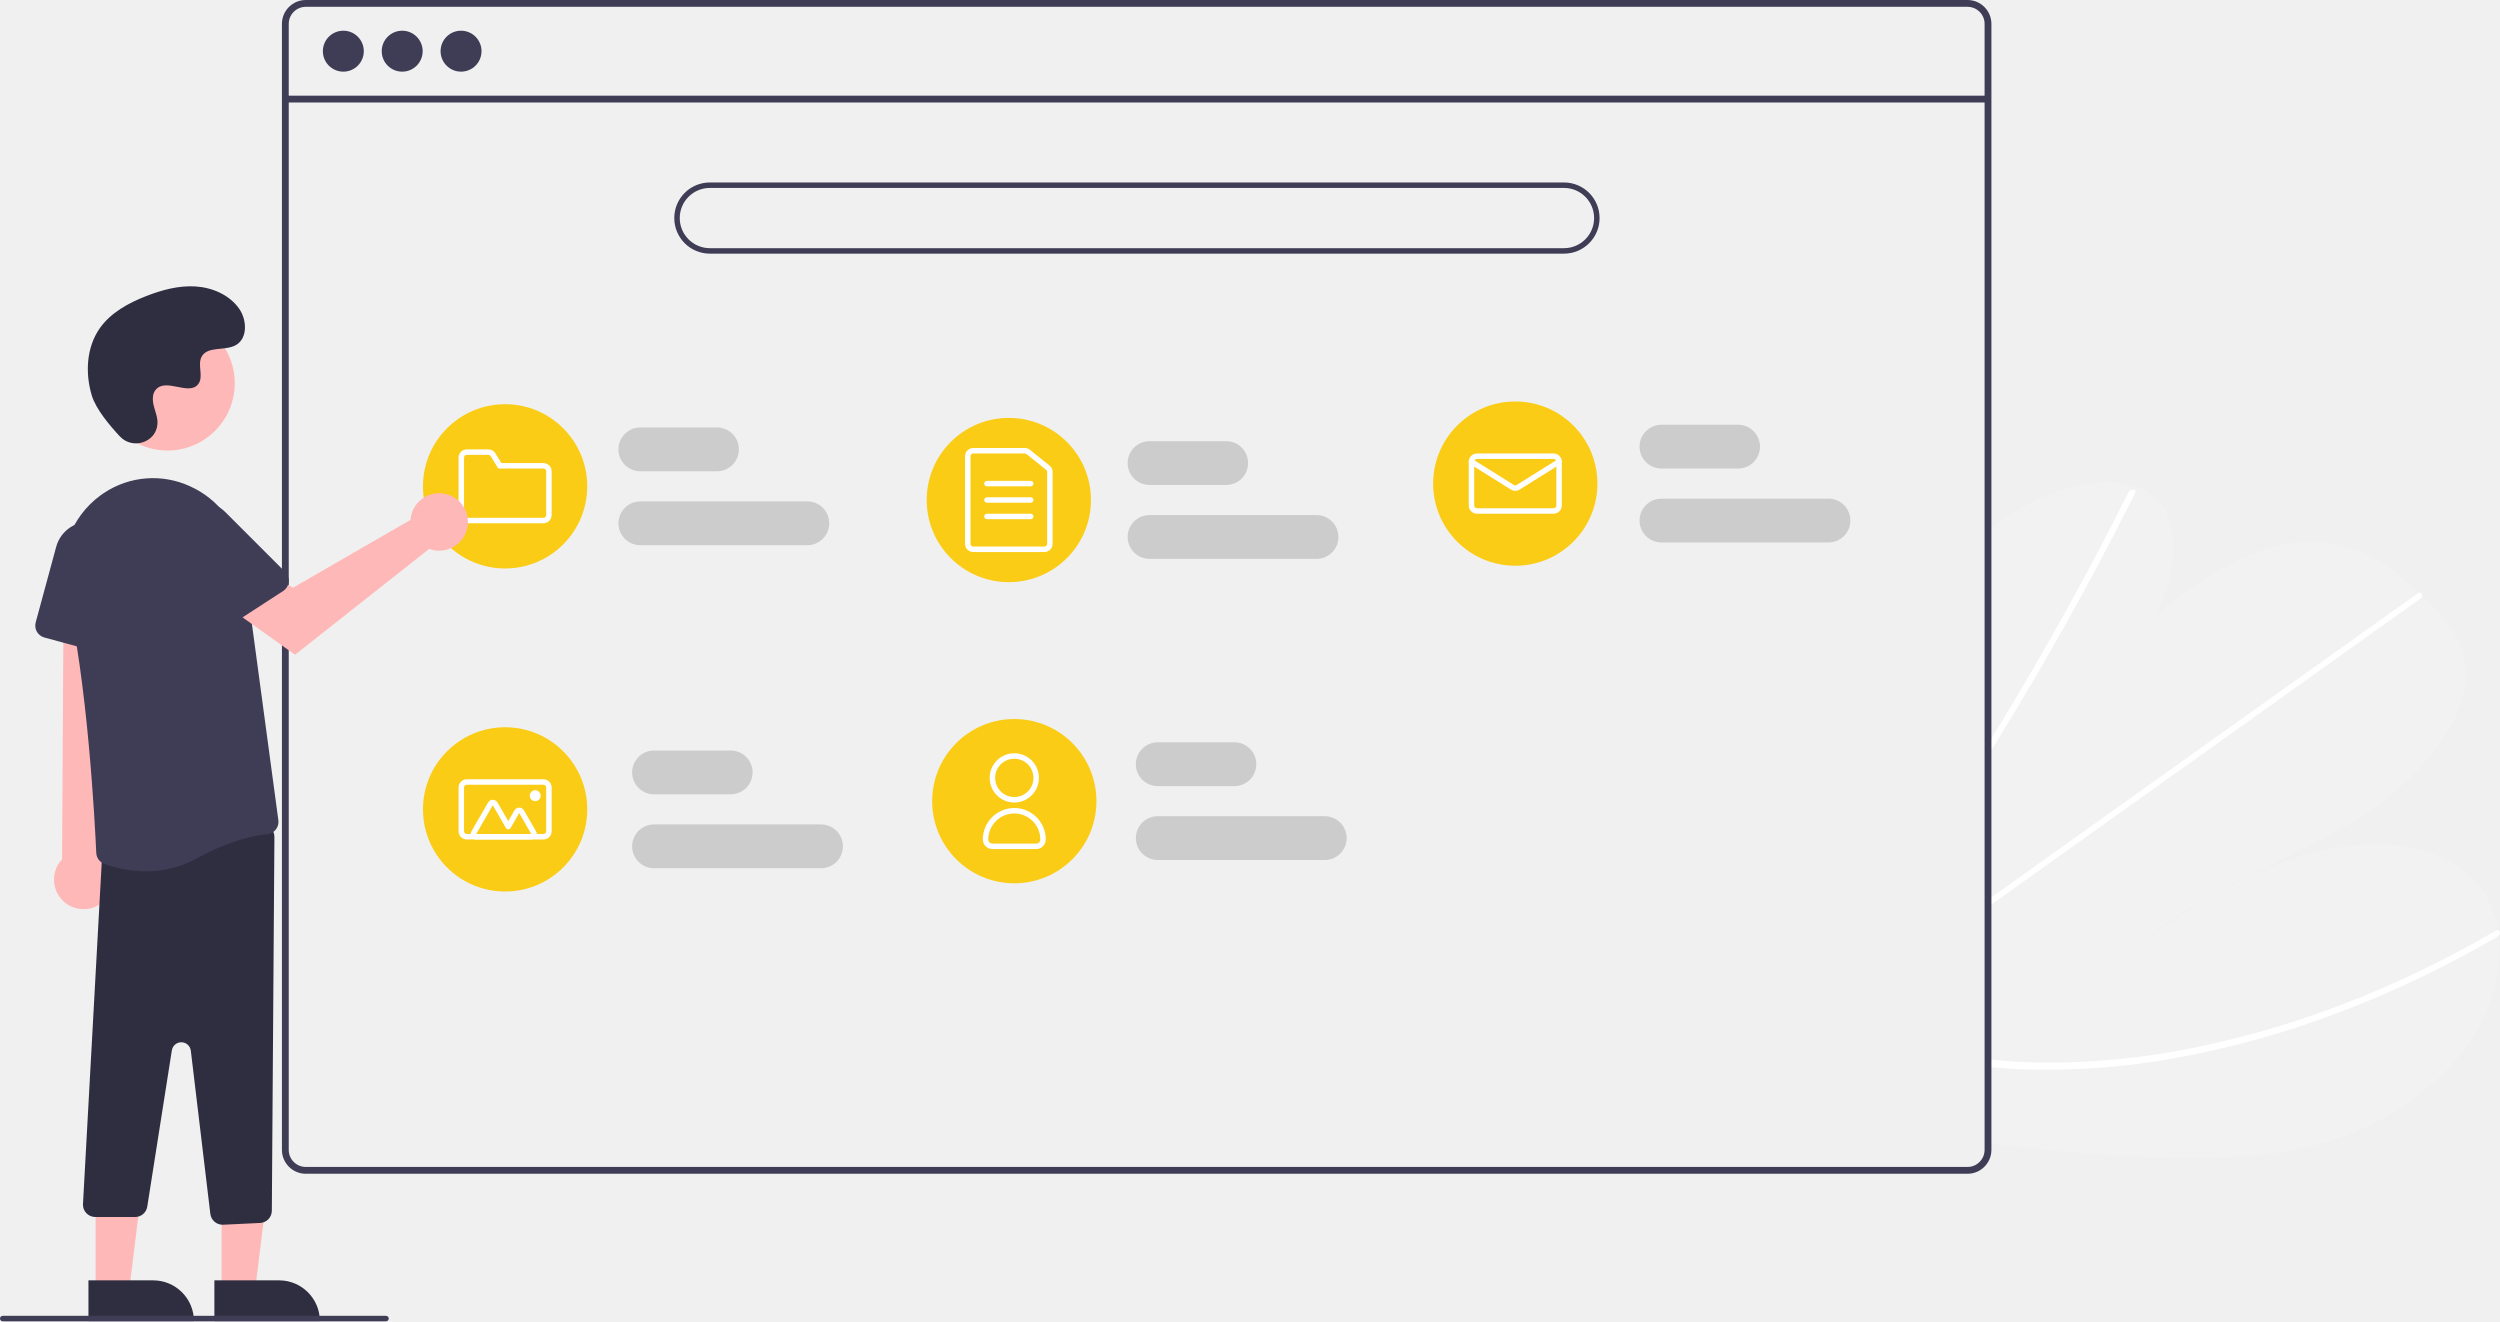
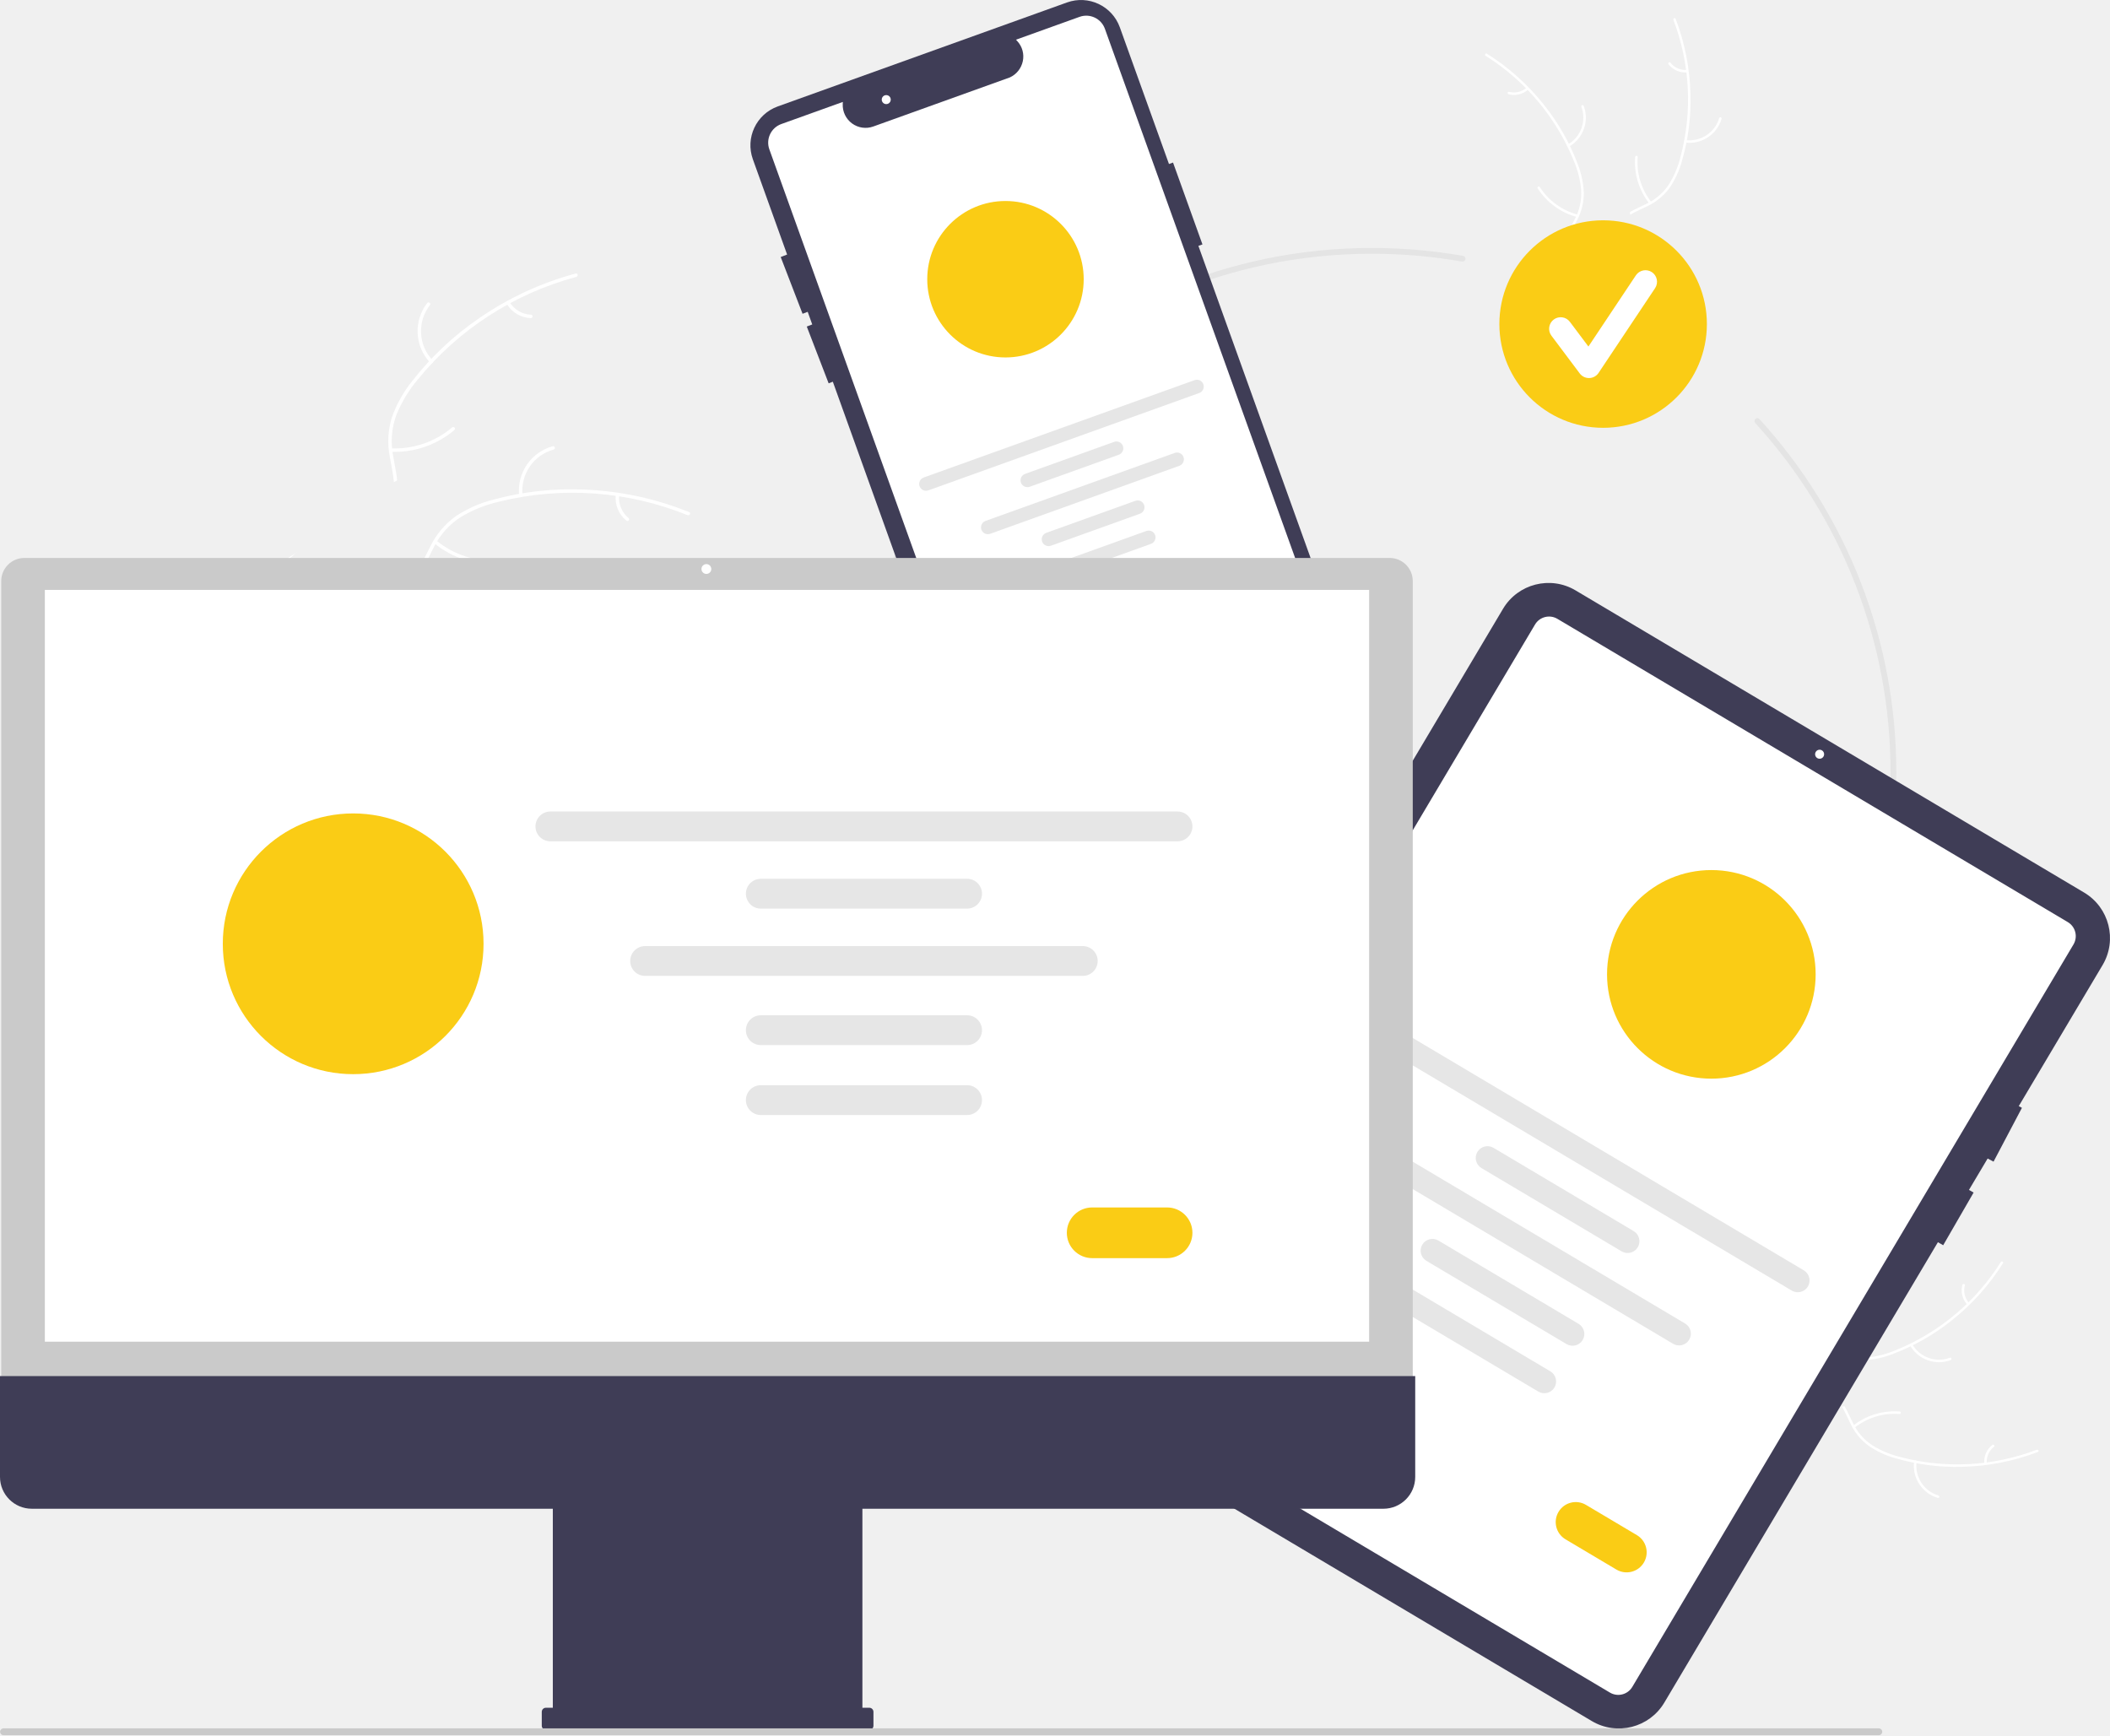
- <svg xmlns="http://www.w3.org/2000/svg" data-name="Layer 1" width="913.214" height="482.652" viewBox="0 0 913.214 482.652">
-   <path d="M942.032,631.563a554.592,554.592,0,0,1-71.262-5.228c-.829-.115-1.659-.239-2.488-.354l1.248-223.276c.824-.656,1.657-1.301,2.501-1.926,2.792-2.085,5.663-4.038,8.633-5.832,14.308-8.62,31.061-12.567,42.619-8.612l.18.071a20.281,20.281,0,0,1,6.878,3.958c10.15,9.017,8.458,27.248.265,43.792,16.243-14.839,36.739-26.655,55.035-27.553,17.845-.88,30.593,8.451,41.427,18.572.358.332.706.664,1.054.996.179.161.348.332.527.493,8.256,7.896,16.395,17.102,15.41,30.427-1.082,14.614-13.322,30.816-27.586,42.177-14.254,11.36-30.446,18.91-46.249,26.562-15.793,7.662-31.99,15.951-45.489,28.246,21.063-16.653,45.029-30.079,68.337-35.039s45.694-.595,56.671,14.247a34.713,34.713,0,0,1,6.135,15.205c.106.64.193,1.291.269,1.951,1.563,13.739-3.188,30.143-14.547,44.1-12.506,15.37-31.046,26.027-48.646,31.329C975.355,631.169,958.412,631.735,942.032,631.563Z" transform="translate(-143.393 -208.674)" fill="#f2f2f2" />
-   <path d="M869.068,485.483l.024-4.269q1.271-2.033,2.513-4.086c.535-.847,1.05-1.704,1.574-2.562q12.974-21.243,24.889-42.751,11.925-21.489,22.752-43.194a1.789,1.789,0,0,1,2.046-1.029.516.516,0,0,1,.15.071c.379.202.536.653.213,1.311-.89,1.775-1.78,3.56-2.69,5.335q-11.012,21.764-23.123,43.342-12.106,21.563-25.28,42.879c-.182.299-.373.598-.555.897C870.743,482.782,869.905,484.128,869.068,485.483Z" transform="translate(-143.393 -208.674)" fill="#fff" />
-   <path d="M868.76,540.532l.015-2.64c.833-.595,1.667-1.181,2.5-1.776q29.428-20.985,58.855-41.962,48.178-34.351,96.355-68.682a1.7,1.7,0,0,1,.582-.297c.711-.196,1.128.327,1.054.996a2.006,2.006,0,0,1-.888,1.395q-27.018,19.259-54.016,38.509-47.937,34.173-95.863,68.336c-2.028,1.449-4.066,2.897-6.094,4.346C870.427,539.352,869.593,539.947,868.76,540.532Z" transform="translate(-143.393 -208.674)" fill="#fff" />
-   <path d="M884.092,599.349c-4.449-.135-8.828-.429-13.166-.814q-1.244-.112-2.489-.224l.015-2.77c.829.085,1.659.169,2.489.244,6.267.585,12.605,1.001,19.114,1.057a266.656,266.656,0,0,0,53.75-5.25,334.666,334.666,0,0,0,55.842-16.259,383.494,383.494,0,0,0,55.25-26.601,1.476,1.476,0,0,1,.981-.245c.789.114,1.024,1.165.269,1.951a2.293,2.293,0,0,1-.502.397q-3.296,1.917-6.611,3.763A383.226,383.226,0,0,1,993.591,580.061a333.08,333.08,0,0,1-55.926,15.157A263.074,263.074,0,0,1,884.092,599.349Z" transform="translate(-143.393 -208.674)" fill="#fff" />
-   <path d="M862.096,208.674h-607a8.728,8.728,0,0,0-8.72,8.72V628.714a8.728,8.728,0,0,0,8.72,8.72h607a8.712,8.712,0,0,0,6.63-3.06,2.046,2.046,0,0,0,.19-.24,8.167,8.167,0,0,0,1.25-2.11,8.507,8.507,0,0,0,.66-3.31V217.394A8.73,8.73,0,0,0,862.096,208.674Zm6.24,420.04a6.175,6.175,0,0,1-1.03,3.42,6.446,6.446,0,0,1-2.36,2.12,6.184,6.184,0,0,1-2.85.69h-607a6.238,6.238,0,0,1-6.23-6.23V217.394a6.238,6.238,0,0,1,6.23-6.23h607a6.239,6.239,0,0,1,6.24,6.23Z" transform="translate(-143.393 -208.674)" fill="#3f3d56" />
-   <rect x="104.226" y="34.949" width="621.957" height="2.493" fill="#3f3d56" />
-   <circle cx="125.415" cy="18.696" r="7.478" fill="#3f3d56" />
-   <circle cx="146.916" cy="18.696" r="7.478" fill="#3f3d56" />
-   <circle cx="168.416" cy="18.696" r="7.478" fill="#3f3d56" />
-   <path d="M714.696,301.326h-312a13,13,0,0,1,0-26h312a13,13,0,0,1,0,26Zm-312-24a11,11,0,0,0,0,22h312a11,11,0,0,0,0-22Z" transform="translate(-143.393 -208.674)" fill="#3f3d56" />
-   <path d="M405.302,380.826h-28a8,8,0,0,1,0-16h28a8,8,0,0,1,0,16Z" transform="translate(-143.393 -208.674)" fill="#ccc" />
-   <path d="M438.302,407.826h-61a8,8,0,0,1,0-16h61a8,8,0,0,1,0,16Z" transform="translate(-143.393 -208.674)" fill="#ccc" />
-   <path d="M410.302,498.826h-28a8,8,0,0,1,0-16h28a8,8,0,0,1,0,16Z" transform="translate(-143.393 -208.674)" fill="#ccc" />
-   <path d="M443.302,525.826h-61a8,8,0,0,1,0-16h61a8,8,0,1,1,0,16Z" transform="translate(-143.393 -208.674)" fill="#ccc" />
-   <path d="M594.302,495.826h-28a8,8,0,0,1,0-16h28a8,8,0,0,1,0,16Z" transform="translate(-143.393 -208.674)" fill="#ccc" />
-   <path d="M627.302,522.826h-61a8,8,0,1,1,0-16h61a8,8,0,1,1,0,16Z" transform="translate(-143.393 -208.674)" fill="#ccc" />
-   <path d="M591.302,385.826h-28a8,8,0,0,1,0-16h28a8,8,0,0,1,0,16Z" transform="translate(-143.393 -208.674)" fill="#ccc" />
-   <path d="M624.302,412.826h-61a8,8,0,0,1,0-16h61a8,8,0,0,1,0,16Z" transform="translate(-143.393 -208.674)" fill="#ccc" />
-   <path d="M778.302,379.826h-28a8,8,0,0,1,0-16h28a8,8,0,0,1,0,16Z" transform="translate(-143.393 -208.674)" fill="#ccc" />
-   <path d="M811.302,406.826h-61a8,8,0,0,1,0-16h61a8,8,0,0,1,0,16Z" transform="translate(-143.393 -208.674)" fill="#ccc" />
-   <circle cx="184.508" cy="177.652" r="30" fill="#facc15" />
-   <path d="M341.901,399.826h-28a3.003,3.003,0,0,1-3-3v-21a3.003,3.003,0,0,1,3-3h7.882a2.981,2.981,0,0,1,2.555,1.427l2.198,3.573h15.364a3.003,3.003,0,0,1,3,3v16A3.003,3.003,0,0,1,341.901,399.826Zm-28-25a1.001,1.001,0,0,0-1,1v21a1.001,1.001,0,0,0,1,1h28a1.001,1.001,0,0,0,1-1v-16a1.001,1.001,0,0,0-1-1H325.419l-2.784-4.524a.994.994,0,0,0-.852-.476Z" transform="translate(-143.393 -208.674)" fill="#fff" />
-   <circle cx="368.508" cy="182.652" r="30" fill="#facc15" />
-   <path d="M524.901,410.326h-26a3.003,3.003,0,0,1-3-3v-32a3.003,3.003,0,0,1,3-3h18.839a3.007,3.007,0,0,1,1.879.662l7.16,5.754a2.984,2.984,0,0,1,1.121,2.338v26.246A3.003,3.003,0,0,1,524.901,410.326Zm-26-36a1.001,1.001,0,0,0-1,1v32a1.001,1.001,0,0,0,1,1h26a1.001,1.001,0,0,0,1-1V381.08a.995.995,0,0,0-.374-.779l-7.161-5.754a1.002,1.002,0,0,0-.626-.22Z" transform="translate(-143.393 -208.674)" fill="#fff" />
-   <path d="M519.901,386.326h-16a1,1,0,0,1,0-2h16a1,1,0,0,1,0,2Z" transform="translate(-143.393 -208.674)" fill="#fff" />
-   <path d="M519.901,392.326h-16a1,1,0,0,1,0-2h16a1,1,0,0,1,0,2Z" transform="translate(-143.393 -208.674)" fill="#fff" />
-   <path d="M519.901,398.326h-16a1,1,0,0,1,0-2h16a1,1,0,0,1,0,2Z" transform="translate(-143.393 -208.674)" fill="#fff" />
-   <circle cx="553.508" cy="176.652" r="30" fill="#facc15" />
-   <path d="M710.9,396.326h-28a3.003,3.003,0,0,1-3-3v-16a3.003,3.003,0,0,1,3-3h28a3.003,3.003,0,0,1,3,3v16A3.003,3.003,0,0,1,710.9,396.326Zm-28-20a1.001,1.001,0,0,0-1,1v16a1.001,1.001,0,0,0,1,1h28a1.001,1.001,0,0,0,1-1v-16a1.001,1.001,0,0,0-1-1Z" transform="translate(-143.393 -208.674)" fill="#fff" />
-   <path d="M696.9,387.964a3.003,3.003,0,0,1-1.59-.453l-14.94-9.337a1,1,0,0,1,1.061-1.696l14.94,9.337a1.006,1.006,0,0,0,1.06,0l14.939-9.337a1,1,0,0,1,1.061,1.696l-14.939,9.337A3.004,3.004,0,0,1,696.9,387.964Z" transform="translate(-143.393 -208.674)" fill="#fff" />
-   <circle cx="184.508" cy="295.652" r="30" fill="#facc15" />
-   <path d="M341.901,515.326h-28a3.003,3.003,0,0,1-3-3v-16a3.003,3.003,0,0,1,3-3h28a3.003,3.003,0,0,1,3,3v16A3.003,3.003,0,0,1,341.901,515.326Zm-28-20a1.001,1.001,0,0,0-1,1v16a1.001,1.001,0,0,0,1,1h28a1.001,1.001,0,0,0,1-1v-16a1.001,1.001,0,0,0-1-1Z" transform="translate(-143.393 -208.674)" fill="#fff" />
-   <path d="M337.463,515.326h-20.124a2,2,0,0,1-1.732-3l6.062-10.5a2,2,0,0,1,3.464,0l3.915,6.781,2.268-3.929a2,2,0,0,1,3.464,0l4.415,7.647a2,2,0,0,1-1.732,3Zm0-2h0l-4.415-7.647-3.134,5.429a1.0 1,0,0,1-.866.5h0a1.0 1,0,0,1-.866-.5l-4.781-8.281-6.062,10.5Z" transform="translate(-143.393 -208.674)" fill="#fff" />
-   <circle cx="195.508" cy="290.652" r="2" fill="#fff" />
-   <circle cx="370.508" cy="292.652" r="30" fill="#facc15" />
-   <path d="M513.901,501.826a9,9,0,1,1,9-9A9.01,9.01,0,0,1,513.901,501.826Zm0-16a7,7,0,1,0,7,7A7.008,7.008,0,0,0,513.901,485.826Z" transform="translate(-143.393 -208.674)" fill="#fff" />
-   <path d="M521.901,518.826h-16a3.504,3.504,0,0,1-3.5-3.5,11.5,11.5,0,1,1,23,0A3.504,3.504,0,0,1,521.901,518.826Zm-8-13a9.511,9.511,0,0,0-9.5,9.5,1.502,1.502,0,0,0,1.5,1.5h16a1.502,1.502,0,0,0,1.5-1.5A9.511,9.511,0,0,0,513.901,505.826Z" transform="translate(-143.393 -208.674)" fill="#fff" />
-   <polygon points="80.937 471.198 93.197 471.198 99.029 423.91 80.935 423.911 80.937 471.198" fill="#ffb8b8" />
-   <path d="M221.703,676.369h38.531a0,0,0,0,1,0,0v14.887a0,0,0,0,1,0,0H236.59a14.887,14.887,0,0,1-14.887-14.887v0A0,0,0,0,1,221.703,676.369Z" transform="translate(338.5747 1158.94) rotate(179.9974)" fill="#2f2e41" />
-   <polygon points="34.937 471.198 47.197 471.198 53.029 423.91 34.935 423.911 34.937 471.198" fill="#ffb8b8" />
-   <path d="M175.703,676.369h38.531a0,0,0,0,1,0,0v14.887a0,0,0,0,1,0,0H190.59a14.887,14.887,0,0,1-14.887-14.887v0a0,0,0,0,1,0,0Z" transform="translate(246.5747 1158.942) rotate(179.9974)" fill="#2f2e41" />
-   <path d="M179.827,539.034a10.743,10.743,0,0,0,2.062-16.343l8.072-114.558-23.253,2.255-.639,112.187a10.801,10.801,0,0,0,13.757,16.459Z" transform="translate(-143.393 -208.674)" fill="#ffb8b8" />
-   <path d="M224.695,656.055a4.517,4.517,0,0,1-4.469-3.966l-7.126-59.603a3.5,3.5,0,0,0-6.933-.128l-8.977,57.067a4.479,4.479,0,0,1-4.445,3.801h-14.55a4.5,4.5,0,0,1-4.5-4.534L180.639,522.159a4.474,4.474,0,0,1,3.854-4.42l53.994-7.838a4.501,4.501,0,0,1,5.146,4.485l-.942,136.557a4.499,4.499,0,0,1-4.286,4.463l-13.496.644Q224.802,656.055,224.695,656.055Z" transform="translate(-143.393 -208.674)" fill="#2f2e41" />
-   <path d="M196.703,526.939a45.085,45.085,0,0,1-15.226-2.711,4.465,4.465,0,0,1-2.918-4.005c-.466-10.337-3.191-63.544-11.125-95.999a33.178,33.178,0,0,1,12.636-34.573q.64-.46,1.305-.903a32.306,32.306,0,0,1,31.396-2.461,33.219,33.219,0,0,1,19.364,25.957l12.938,96.051a4.478,4.478,0,0,1-.931,3.401,4.418,4.418,0,0,1-3.053,1.673c-4.483.447-13.781,2.185-25.68,8.796A38.125,38.125,0,0,1,196.703,526.939Z" transform="translate(-143.393 -208.674)" fill="#3f3d56" />
-   <path d="M180.886,447.321l-21.291-5.773a4.505,4.505,0,0,1-3.166-5.521l7.485-27.605a12.399,12.399,0,0,1,24.346,3.927l-1.704,30.876a4.5,4.5,0,0,1-5.671,4.095Z" transform="translate(-143.393 -208.674)" fill="#3f3d56" />
-   <circle cx="61.193" cy="140.01" r="24.561" fill="#ffb8b8" />
-   <path d="M293.59,396.939a10.526,10.526,0,0,0-.239,1.64l-42.957,24.782-10.441-6.011-11.131,14.572,22.337,15.921L300.166,409.18a10.496,10.496,0,1,0-6.576-12.241Z" transform="translate(-143.393 -208.674)" fill="#ffb8b8" />
-   <path d="M246.833,424.557l-18.504,12.009a4.505,4.505,0,0,1-6.224-1.325l-15.57-23.992A12.399,12.399,0,0,1,225.702,395.732l21.863,21.868a4.5,4.5,0,0,1-.733,6.957Z" transform="translate(-143.393 -208.674)" fill="#3f3d56" />
-   <path d="M187.206,368.116c4.582,4.881,13.091,2.261,13.688-4.407a8.056,8.056,0,0,0-.01-1.556c-.308-2.954-2.015-5.635-1.606-8.754a4.591,4.591,0,0,1,.84-2.149c3.651-4.889,12.222,2.187,15.668-2.239,2.113-2.714-.371-6.987,1.251-10.021,2.14-4.004,8.479-2.029,12.454-4.221,4.423-2.439,4.158-9.225,1.247-13.353-3.551-5.034-9.776-7.72-15.923-8.107s-12.253,1.275-17.992,3.511c-6.521,2.541-12.988,6.054-17.001,11.788-4.88,6.973-5.35,16.348-2.909,24.502C178.397,358.071,183.464,364.13,187.206,368.116Z" transform="translate(-143.393 -208.674)" fill="#2f2e41" />
-   <path d="M284.393,691.326h-140a1,1,0,0,1,0-2h140a1,1,0,1,1,0,2Z" transform="translate(-143.393 -208.674)" fill="#3f3d56" />
+ <svg xmlns="http://www.w3.org/2000/svg" data-name="Layer 1" width="728.252" height="598.943" viewBox="0 0 728.252 598.943">
+   <path d="M828.549,210.725c4.653-18.979.229-41.112-14.804-53.595a90.031,90.031,0,0,1-22.02,57.757c-5.393,6.171-12.034,12.472-12.296,20.663-.163,5.097,2.325,9.992,5.754,13.767,3.429,3.775,7.754,6.6,12.027,9.381l.628,1.107C811.595,245.929,823.896,229.704,828.549,210.725Z" transform="translate(-235.874 -150.5287)" fill="#f0f0f0" />
+   <path d="M813.443,157.407a76.953,76.953,0,0,1,2.45,47.282,33.138,33.138,0,0,1-4.048,9.561,19.006,19.006,0,0,1-7.557,6.554c-2.825,1.429-5.879,2.563-8.308,4.653a11.638,11.638,0,0,0-3.915,8.675c-.117,4.087,1.241,7.972,2.701,11.725,1.621,4.167,3.371,8.47,2.996,13.032-.045.553.815.591.86.039.652-7.938-4.739-14.643-5.594-22.342-.399-3.593.282-7.327,2.939-9.947,2.323-2.291,5.472-3.463,8.344-4.884a20.281,20.281,0,0,0,7.628-6.133,30.636,30.636,0,0,0,4.401-9.37A74.658,74.658,0,0,0,819.326,183.11a78.317,78.317,0,0,0-5.121-26.104c-.197-.516-.958-.112-.763.401Z" transform="translate(-235.874 -150.5287)" fill="#fff" />
+   <path d="M817.533,199.737a11.545,11.545,0,0,0,12.52-8.171c.156-.532-.663-.799-.819-.266a10.691,10.691,0,0,1-11.661,7.577c-.549-.072-.585.789-.039.86Z" transform="translate(-235.874 -150.5287)" fill="#fff" />
+   <path d="M805.816,220.269a22.253,22.253,0,0,1-4.721-15.515c.043-.553-.817-.591-.86-.039A23.146,23.146,0,0,0,805.18,220.85c.345.435.979-.148.636-.581Z" transform="translate(-235.874 -150.5287)" fill="#fff" />
+   <path d="M818.083,174.658a6.535,6.535,0,0,1-5.675-2.5c-.34-.439-.973.145-.636.581a7.323,7.323,0,0,0,6.272,2.779.445.445,0,0,0,.45-.411.433.433,0,0,0-.411-.45Z" transform="translate(-235.874 -150.5287)" fill="#fff" />
+   <path d="M748.735,169.416c.204.28.409.56.611.847a86.065,86.065,0,0,1,7.223,11.948c.166.32.329.647.486.971a90.732,90.732,0,0,1,8.806,32.223,88.112,88.112,0,0,1,.062,13.388c-.441,6.156-1.408,12.796.164,18.568a15.114,15.114,0,0,0,.583,1.778l29.769,11.347c.081-.008.159-.009.24-.017l1.168.507c.033-.229.061-.467.094-.695.019-.133.032-.268.052-.4.011-.089.021-.179.036-.258.004-.03.007-.059.008-.082.015-.08.02-.156.033-.229q.247-1.994.467-3.999c.003-.007.003-.007-.001-.016a129.556,129.556,0,0,0,.007-30.63c-.04-.303-.077-.613-.131-.921a84.079,84.079,0,0,0-2.977-13.394,74.329,74.329,0,0,0-2.609-7.054A61.81,61.81,0,0,0,782.497,186.96c-8.528-9.707-20.066-16.579-32.789-17.484C749.382,169.453,749.063,169.432,748.735,169.416Z" transform="translate(-235.874 -150.5287)" fill="#f0f0f0" />
+   <path d="M748.658,169.819a76.953,76.953,0,0,1,30.424,36.277,33.138,33.138,0,0,1,2.525,10.071,19.006,19.006,0,0,1-2.088,9.783c-1.395,2.841-3.151,5.586-3.832,8.717a11.638,11.638,0,0,0,2.097,9.284c2.367,3.334,5.79,5.618,9.216,7.735,3.803,2.351,7.791,4.733,10.239,8.601.297.469,1.007-.019.71-.487-4.259-6.73-12.6-8.838-17.918-14.471-2.482-2.628-4.186-6.02-3.642-9.711.476-3.227,2.284-6.059,3.722-8.924a20.281,20.281,0,0,0,2.398-9.489,30.636,30.636,0,0,0-2.128-10.131,74.658,74.658,0,0,0-11.549-20.275,78.317,78.317,0,0,0-19.805-17.759c-.468-.294-.833.487-.368.779Z" transform="translate(-235.874 -150.5287)" fill="#fff" />
+   <path d="M777.409,201.155a11.545,11.545,0,0,0,5.077-14.062c-.196-.518-1.011-.238-.814.281a10.691,10.691,0,0,1-4.749,13.071c-.482.273.007.982.487.71Z" transform="translate(-235.874 -150.5287)" fill="#fff" />
+   <path d="M780.415,224.603a22.253,22.253,0,0,1-13.11-9.545c-.298-.468-1.008.02-.71.487a23.146,23.146,0,0,0,13.663,9.905c.538.139.693-.708.158-.847Z" transform="translate(-235.874 -150.5287)" fill="#fff" />
+   <path d="M762.749,180.8a6.535,6.535,0,0,1-6.036,1.421c-.535-.146-.69.702-.158.847a7.323,7.323,0,0,0,6.681-1.557.445.445,0,0,0,.112-.599.433.433,0,0,0-.599-.112Z" transform="translate(-235.874 -150.5287)" fill="#fff" />
+   <path d="M709.374,598.115c-99.804,0-181-81.196-181-181s81.196-181,181-181a182.729,182.729,0,0,1,31.477,2.728 1.0 1,0,1,1-.345,1.97A180.782,180.782,0,0,0,709.374,238.115c-98.701,0-179,80.299-179,179s80.299,179,179,179,179-80.299,179-179a178.548,178.548,0,0,0-46.695-120.569,1,1,0,0,1,1.478-1.348,180.544,180.544,0,0,1,47.217,121.916C890.374,516.919,809.178,598.115,709.374,598.115Z" transform="translate(-235.874 -150.5287)" fill="#e4e4e4" />
+   <circle cx="553.307" cy="111.852" r="35.811" fill="#facc15" />
+   <path d="M784.296,281.019a3.982,3.982,0,0,1-3.186-1.594l-9.77-13.027a3.983,3.983,0,1,1,6.374-4.78l6.392,8.522,16.416-24.624a3.984,3.984,0,0,1,6.629,4.419l-19.54,29.309a3.985,3.985,0,0,1-3.204,1.773C784.37,281.018,784.333,281.019,784.296,281.019Z" transform="translate(-235.874 -150.5287)" fill="#fff" />
+   <path d="M704.717,389.026,649.494,235.396l1.4-.503-10.156-28.257-1.4.504-16.956-47.169a14.255,14.255,0,0,0-18.237-8.593l-99.833,35.885a14.256,14.256,0,0,0-8.594,18.237l11.822,32.889-2.213.852,7.547,19.597,1.771-.682,1.567,4.359-1.885.726,7.547,19.597,1.444-.556,54.736,152.274a14.23,14.23,0,0,0,18.238,8.594l99.832-35.885A14.273,14.273,0,0,0,704.717,389.026Z" transform="translate(-235.874 -150.5287)" fill="#3f3d56" />
+   <path d="M591.041,438.086a6.845,6.845,0,0,1-6.424-4.524L501.412,202.087a6.831,6.831,0,0,1,4.118-8.739l21.241-7.635-.032.743a7.874,7.874,0,0,0,10.53,7.742L584.41,177.254a7.974,7.974,0,0,0,4.488-5.636,7.808,7.808,0,0,0-1.861-6.835l-.498-.553,21.941-7.887a6.84,6.84,0,0,1,8.739,4.118L696.604,381.306a18.147,18.147,0,0,1-10.927,23.188L593.356,437.68A6.842,6.842,0,0,1,591.041,438.086Z" transform="translate(-235.874 -150.5287)" fill="#fff" />
+   <circle cx="347.033" cy="96.377" r="27" fill="#facc15" />
+   <path d="M649.813,286.17l-93.502,33.61a2.362,2.362,0,1,1-1.598-4.445l93.502-33.61a2.362,2.362,0,0,1,1.598,4.445Z" transform="translate(-235.874 -150.5287)" fill="#e6e6e6" />
+   <path d="M622.046,307.48l-30.756,11.055a2.362,2.362,0,1,1-1.598-4.445l30.756-11.055a2.362,2.362,0,0,1,1.598,4.445Z" transform="translate(-235.874 -150.5287)" fill="#e6e6e6" />
+   <path d="M629.361,327.831l-30.756,11.055a2.362,2.362,0,1,1-1.598-4.445L627.763,323.386a2.362,2.362,0,0,1,1.598,4.445Z" transform="translate(-235.874 -150.5287)" fill="#e6e6e6" />
+   <path d="M633.108,338.255,602.352,349.31a2.362,2.362,0,1,1-1.598-4.445l30.756-11.055a2.362,2.362,0,1,1,1.598,4.445Z" transform="translate(-235.874 -150.5287)" fill="#e6e6e6" />
+   <path d="M642.901,311.313l-65.253,23.456a2.362,2.362,0,1,1-1.598-4.445l65.253-23.456a2.362,2.362,0,1,1,1.598,4.445Z" transform="translate(-235.874 -150.5287)" fill="#e6e6e6" />
+   <path d="M629.758,363.558l-11.167,4.014a4.016,4.016,0,0,1-2.717-7.559l11.167-4.014a4.016,4.016,0,0,1,2.717,7.559Z" transform="translate(-235.874 -150.5287)" fill="#facc15" />
+   <circle cx="305.882" cy="34.38" r="1.553" fill="#fff" />
+   <path d="M363.157,272.252c17.406-20.488,45.647-33.401,71.684-26.706a123.863,123.863,0,0,0-46.635,71.113c-2.531,10.987-4.202,23.471-13.122,30.366-5.55,4.291-13.014,5.464-19.986,4.685-6.972-.779-13.608-3.323-20.155-5.845l-1.741.193C337.581,319.535,345.752,292.741,363.157,272.252Z" transform="translate(-235.874 -150.5287)" fill="#f0f0f0" />
+   <path d="M434.775,246.107a105.87,105.87,0,0,0-54.686,35.389,45.591,45.591,0,0,0-7.395,12.221,26.149,26.149,0,0,0-1.213,13.708c.685,4.301,1.883,8.62,1.511,13.013a16.011,16.011,0,0,1-6.514,11.358c-4.461,3.426-9.887,5.044-15.248,6.442-5.953,1.552-12.16,3.07-16.944,7.166-.58.496-1.316-.432-.737-.928,8.323-7.127,20.144-6.522,29.417-11.776,4.327-2.452,7.941-6.222,8.719-11.295.681-4.436-.551-8.892-1.282-13.24a27.903,27.903,0,0,1,.687-13.448,42.148,42.148,0,0,1,6.898-12.46,102.712,102.712,0,0,1,23.391-21.986A107.747,107.747,0,0,1,434.607,244.933c.735-.197.898.978.168,1.173Z" transform="translate(-235.874 -150.5287)" fill="#fff" />
+   <path d="M384.289,275.674a15.884,15.884,0,0,1-.985-20.544c.467-.602,1.425.095.957.699a14.708,14.708,0,0,0,.955,19.109c.524.554-.407,1.288-.928.737Z" transform="translate(-235.874 -150.5287)" fill="#fff" />
+   <path d="M370.846,305.29A30.615,30.615,0,0,0,391.948,298.044c.581-.494,1.318.434.737.928a31.844,31.844,0,0,1-21.974,7.495c-.763-.034-.624-1.211.135-1.177Z" transform="translate(-235.874 -150.5287)" fill="#fff" />
+   <path d="M411.802,254.842a8.991,8.991,0,0,0,7.362,4.311c.763.025.623,1.202-.135,1.177a10.075,10.075,0,0,1-8.155-4.751.612.612,0,0,1,.095-.832.595.595,0,0,1,.832.095Z" transform="translate(-235.874 -150.5287)" fill="#fff" />
+   <path d="M473.557,327.924c-.477-.002-.954-.004-1.437.002a118.406,118.406,0,0,0-19.142,1.581c-.49.073-.986.154-1.474.241a124.827,124.827,0,0,0-43.022,16.163,121.222,121.222,0,0,0-14.975,10.724c-6.508,5.454-13.13,11.886-20.832,14.787a20.794,20.794,0,0,1-2.452.784L333.573,348.168c-.056-.096-.118-.185-.174-.281l-1.507-.893c.229-.221.471-.445.7-.665.132-.129.273-.252.405-.38.091-.084.182-.168.259-.249.03-.028.061-.056.085-.076.077-.081.157-.148.229-.221q2.024-1.883,4.082-3.745c.005-.008.005-.008.019-.011,10.477-9.428,21.834-18.064,34.14-24.703.37-.2.746-.408,1.133-.596a115.674,115.674,0,0,1,17.332-7.48,102.264,102.264,0,0,1,9.967-2.779,85.037,85.037,0,0,1,26.536-1.658c17.697,1.681,34.66,9.004,45.927,22.457C472.994,327.233,473.274,327.572,473.557,327.924Z" transform="translate(-235.874 -150.5287)" fill="#f0f0f0" />
+   <path d="M473.169,328.336a105.87,105.87,0,0,0-64.97-4.669,45.591,45.591,0,0,0-13.263,5.305,26.149,26.149,0,0,0-9.222,10.215c-2.043,3.846-3.686,8.017-6.628,11.299a16.011,16.011,0,0,1-12.04,5.147c-5.624.049-10.931-1.926-16.053-4.037-5.687-2.344-11.558-4.87-17.844-4.479-.762.047-.79-1.137-.03-1.184,10.936-.679,20.011,6.921,30.578,8.308,4.931.647,10.086-.187,13.762-3.769,3.214-3.132,4.913-7.431,6.948-11.344a27.902,27.902,0,0,1,8.645-10.324,42.148,42.148,0,0,1,13.01-5.796,102.713,102.713,0,0,1,31.914-3.472,107.747,107.747,0,0,1,35.765,7.761c.705.285.128,1.321-.572,1.038Z" transform="translate(-235.874 -150.5287)" fill="#fff" />
+   <path d="M415.057,321.547a15.884,15.884,0,0,1,11.583-16.996c.736-.2,1.081.934.344,1.134a14.708,14.708,0,0,0-10.742,15.832c.084.758-1.101.783-1.184.03Z" transform="translate(-235.874 -150.5287)" fill="#fff" />
+   <path d="M386.493,337.1a30.615,30.615,0,0,0,21.211,6.92c.762-.045.791,1.14.03,1.184a31.844,31.844,0,0,1-22.057-7.245c-.589-.487.231-1.343.816-.859Z" transform="translate(-235.874 -150.5287)" fill="#fff" />
+   <path d="M449.567,321.479a8.991,8.991,0,0,0,3.282,7.875c.594.479-.226,1.335-.816.859a10.075,10.075,0,0,1-3.651-8.703.612.612,0,0,1,.577-.607.595.595,0,0,1,.607.577Z" transform="translate(-235.874 -150.5287)" fill="#fff" />
+   <path d="M885.524,666.043c18.979,4.653,41.112.229,53.595-14.804a90.031,90.031,0,0,1-57.757-22.02c-6.171-5.393-12.472-12.034-20.663-12.296-5.097-.163-9.992,2.325-13.767,5.754-3.775,3.429-6.6,7.754-9.381,12.027l-1.107.628C850.32,649.088,866.545,661.389,885.524,666.043Z" transform="translate(-235.874 -150.5287)" fill="#f0f0f0" />
+   <path d="M938.842,650.936a76.953,76.953,0,0,1-47.282,2.45,33.138,33.138,0,0,1-9.561-4.048,19.006,19.006,0,0,1-6.554-7.557c-1.429-2.825-2.563-5.879-4.653-8.308a11.638,11.638,0,0,0-8.675-3.915c-4.087-.117-7.972,1.241-11.725,2.701-4.167,1.621-8.47,3.371-13.032,2.996-.553-.045-.591.815-.039.86,7.938.652,14.643-4.739,22.342-5.594,3.593-.399,7.327.282,9.947,2.939,2.291,2.323,3.463,5.472,4.884,8.344a20.281,20.281,0,0,0,6.133,7.628,30.636,30.636,0,0,0,9.37,4.401,74.657,74.657,0,0,0,23.142,2.986,78.317,78.317,0,0,0,26.104-5.121c.516-.197.112-.958-.401-.763Z" transform="translate(-235.874 -150.5287)" fill="#fff" />
+   <path d="M896.512,655.026a11.545,11.545,0,0,0,8.171,12.52c.532.156.799-.663.266-.819a10.691,10.691,0,0,1-7.577-11.661c.072-.549-.789-.585-.86-.039Z" transform="translate(-235.874 -150.5287)" fill="#fff" />
+   <path d="M875.98,643.309a22.253,22.253,0,0,1,15.515-4.721c.553.043.591-.817.039-.86a23.146,23.146,0,0,0-16.135,4.945c-.435.345.148.979.581.636Z" transform="translate(-235.874 -150.5287)" fill="#fff" />
+   <path d="M921.591,655.577a6.535,6.535,0,0,1,2.5-5.675c.439-.34-.145-.973-.581-.636a7.323,7.323,0,0,0-2.779,6.272.445.445,0,0,0,.411.45.433.433,0,0,0,.45-.411Z" transform="translate(-235.874 -150.5287)" fill="#fff" />
+   <path d="M926.833,586.228c-.28.204-.56.409-.847.611a86.065,86.065,0,0,1-11.948,7.223c-.32.166-.647.329-.971.486a90.732,90.732,0,0,1-32.223,8.806,88.112,88.112,0,0,1-13.388.062c-6.156-.441-12.796-1.408-18.568.164a15.114,15.114,0,0,0-1.778.583l-11.347,29.769c.008.081.009.159.017.24l-.507,1.168c.229.033.467.061.695.094.133.019.268.032.4.052.089.011.179.021.258.036.03.004.059.007.082.008.08.015.156.02.229.033q1.994.247,3.999.467c.007.003.007.003.016-.001a129.556,129.556,0,0,0,30.63.007c.303-.04.613-.077.921-.131a84.079,84.079,0,0,0,13.394-2.977,74.329,74.329,0,0,0,7.054-2.609,61.81,61.81,0,0,0,16.335-10.326c9.707-8.528,16.579-20.066,17.484-32.789C926.796,586.876,926.817,586.556,926.833,586.228Z" transform="translate(-235.874 -150.5287)" fill="#f0f0f0" />
+   <path d="M926.43,586.151a76.953,76.953,0,0,1-36.277,30.424,33.138,33.138,0,0,1-10.071,2.525,19.006,19.006,0,0,1-9.783-2.088c-2.841-1.395-5.586-3.151-8.717-3.832a11.638,11.638,0,0,0-9.284,2.097c-3.334,2.367-5.618,5.79-7.735,9.216-2.351,3.803-4.733,7.791-8.601,10.239-.469.297.019,1.007.487.71,6.73-4.259,8.838-12.6,14.471-17.918,2.628-2.482,6.02-4.186,9.711-3.642,3.227.476,6.059,2.284,8.924,3.722a20.281,20.281,0,0,0,9.489,2.398,30.636,30.636,0,0,0,10.131-2.128,74.658,74.658,0,0,0,20.275-11.549A78.317,78.317,0,0,0,927.208,586.519c.294-.468-.487-.833-.779-.368Z" transform="translate(-235.874 -150.5287)" fill="#fff" />
+   <path d="M895.094,614.902a11.545,11.545,0,0,0,14.062,5.077c.518-.196.238-1.011-.281-.814a10.691,10.691,0,0,1-13.071-4.749c-.273-.482-.982.007-.71.487Z" transform="translate(-235.874 -150.5287)" fill="#fff" />
+   <path d="M871.646,617.909a22.253,22.253,0,0,1,9.545-13.11c.468-.298-.02-1.008-.487-.71a23.146,23.146,0,0,0-9.905,13.663c-.139.538.708.693.847.158Z" transform="translate(-235.874 -150.5287)" fill="#fff" />
+   <path d="M915.449,600.243a6.535,6.535,0,0,1-1.421-6.036c.146-.535-.702-.69-.847-.158a7.323,7.323,0,0,0,1.557,6.681.445.445,0,0,0,.599.112.433.433,0,0,0,.112-.599Z" transform="translate(-235.874 -150.5287)" fill="#fff" />
+   <path d="M961.571,483.63l-28.94,48.7,1.1.58-9.8,18.58-2.04-1.08-6.44,10.83,1.6.92-10.5,18.18-1.82-1.05-94.43,158.92a18.274,18.274,0,0,1-25.02,6.37L609.731,640.27a18.272,18.272,0,0,1-6.37-25.02l151.27-254.58a18.274,18.274,0,0,1,25.02-6.37l175.55,104.31A18.281,18.281,0,0,1,961.571,483.63Z" transform="translate(-235.874 -150.5287)" fill="#3f3d56" />
+   <path d="M791.537,734.753,615.369,630.076a5.634,5.634,0,0,1-1.963-7.712L765.679,366.09a5.634,5.634,0,0,1,7.712-1.963L949.56,468.804a5.634,5.634,0,0,1,1.963,7.712L799.25,732.79A5.634,5.634,0,0,1,791.537,734.753Z" transform="translate(-235.874 -150.5287)" fill="#fff" />
+   <circle cx="628.028" cy="260.333" r="1.553" fill="#fff" />
+   <path d="M854.291,595.994,707.234,508.615a4.066,4.066,0,1,1,4.154-6.991l147.057,87.379a4.066,4.066,0,1,1-4.154,6.991Z" transform="translate(-235.874 -150.5287)" fill="#e6e6e6" />
+   <path d="M795.572,582.454l-48.371-28.741a4.066,4.066,0,1,1,4.154-6.991l48.371,28.741a4.066,4.066,0,0,1-4.154,6.991Z" transform="translate(-235.874 -150.5287)" fill="#e6e6e6" />
+   <path d="M776.554,614.461l-48.371-28.741a4.066,4.066,0,0,1,4.154-6.991l48.371,28.741a4.066,4.066,0,1,1-4.154,6.991Z" transform="translate(-235.874 -150.5287)" fill="#e6e6e6" />
+   <path d="M766.813,630.855l-48.371-28.741a4.066,4.066,0,1,1,4.154-6.991l48.371,28.741a4.066,4.066,0,1,1-4.154,6.991Z" transform="translate(-235.874 -150.5287)" fill="#e6e6e6" />
+   <path d="M813.325,614.352l-102.627-60.979a4.066,4.066,0,0,1,4.154-6.991l102.627,60.979a4.066,4.066,0,1,1-4.154,6.991Z" transform="translate(-235.874 -150.5287)" fill="#e6e6e6" />
+   <path d="M793.764,692.284l-17.563-10.436a6.914,6.914,0,0,1,7.064-11.888l17.563,10.436a6.914,6.914,0,0,1-7.064,11.888Z" transform="translate(-235.874 -150.5287)" fill="#facc15" />
+   <circle cx="590.659" cy="336.314" r="36" fill="#facc15" />
+   <path d="M236.298,633.134H723.479V351.086a7.98,7.98,0,0,0-7.971-7.971H244.269a7.98,7.98,0,0,0-7.971,7.971Z" transform="translate(-235.874 -150.5287)" fill="#cacaca" />
+   <rect x="15.476" y="203.611" width="457.077" height="259.491" fill="#fff" />
+   <path d="M235.874,625.502v34.805a10.987,10.987,0,0,0,10.987,10.987H426.676v68.689h-2.389a1.427,1.427,0,0,0-1.427,1.427V746.188a1.427,1.427,0,0,0,1.427,1.427H535.914A1.427,1.427,0,0,0,537.341,746.188v-4.778a1.427,1.427,0,0,0-1.427-1.427h-2.389V671.295H713.34a10.987,10.987,0,0,0,10.987-10.987v-34.805Z" transform="translate(-235.874 -150.5287)" fill="#3f3d56" />
+   <path d="M642.287,440.923H425.833a5.145,5.145,0,1,1,0-10.29H642.287a5.145,5.145,0,1,1,0,10.29Z" transform="translate(-235.874 -150.5287)" fill="#e6e6e6" />
+   <path d="M569.659,464.149H498.461a5.145,5.145,0,1,1,0-10.291h71.198a5.145,5.145,0,1,1,0,10.291Z" transform="translate(-235.874 -150.5287)" fill="#e6e6e6" />
+   <path d="M569.659,511.26H498.461a5.145,5.145,0,0,1,0-10.291h71.198a5.145,5.145,0,0,1,0,10.291Z" transform="translate(-235.874 -150.5287)" fill="#e6e6e6" />
+   <path d="M569.659,535.39H498.461a5.145,5.145,0,1,1,0-10.29h71.198a5.145,5.145,0,1,1,0,10.29Z" transform="translate(-235.874 -150.5287)" fill="#e6e6e6" />
+   <path d="M609.589,487.374H458.531a5.145,5.145,0,1,1,0-10.29H609.589a5.145,5.145,0,1,1,0,10.29Z" transform="translate(-235.874 -150.5287)" fill="#e6e6e6" />
+   <path d="M638.684,584.795H612.832a8.749,8.749,0,0,1,0-17.498h25.852a8.749,8.749,0,0,1,0,17.498Z" transform="translate(-235.874 -150.5287)" fill="#facc15" />
+   <circle cx="121.895" cy="325.766" r="45" fill="#facc15" />
+   <path d="M884.359,749.471h-647.294a1.191,1.191,0,0,1,0-2.381h647.294a1.191,1.191,0,0,1,0,2.381Z" transform="translate(-235.874 -150.5287)" fill="#cacaca" />
+   <circle cx="243.802" cy="196.403" r="1.696" fill="#fff" />
</svg>
